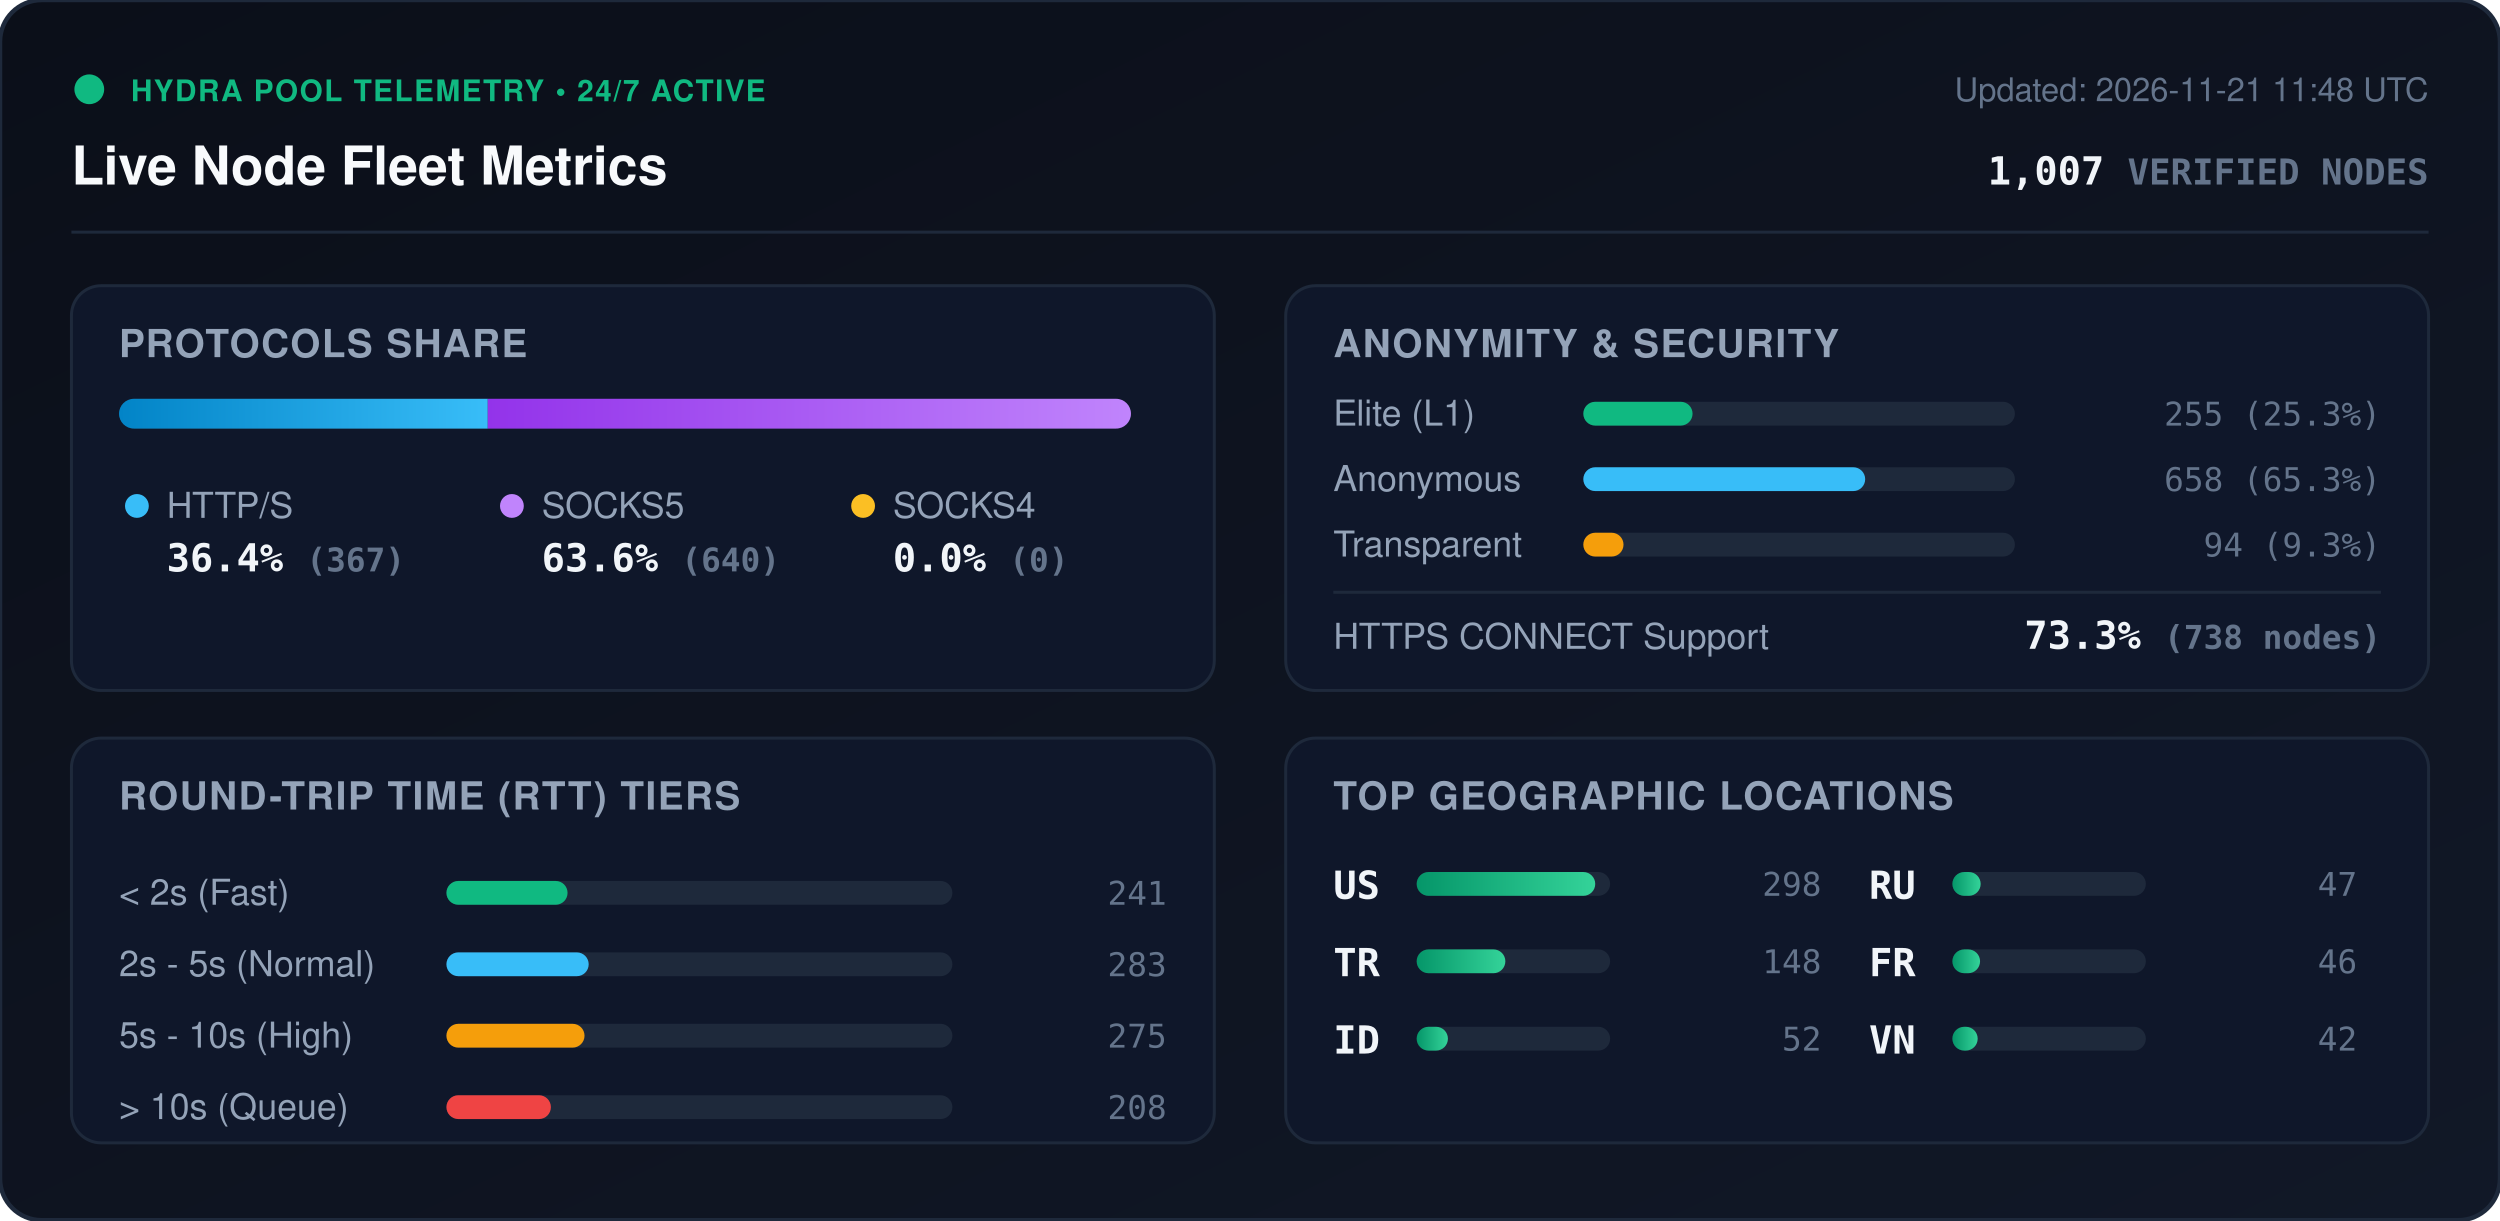
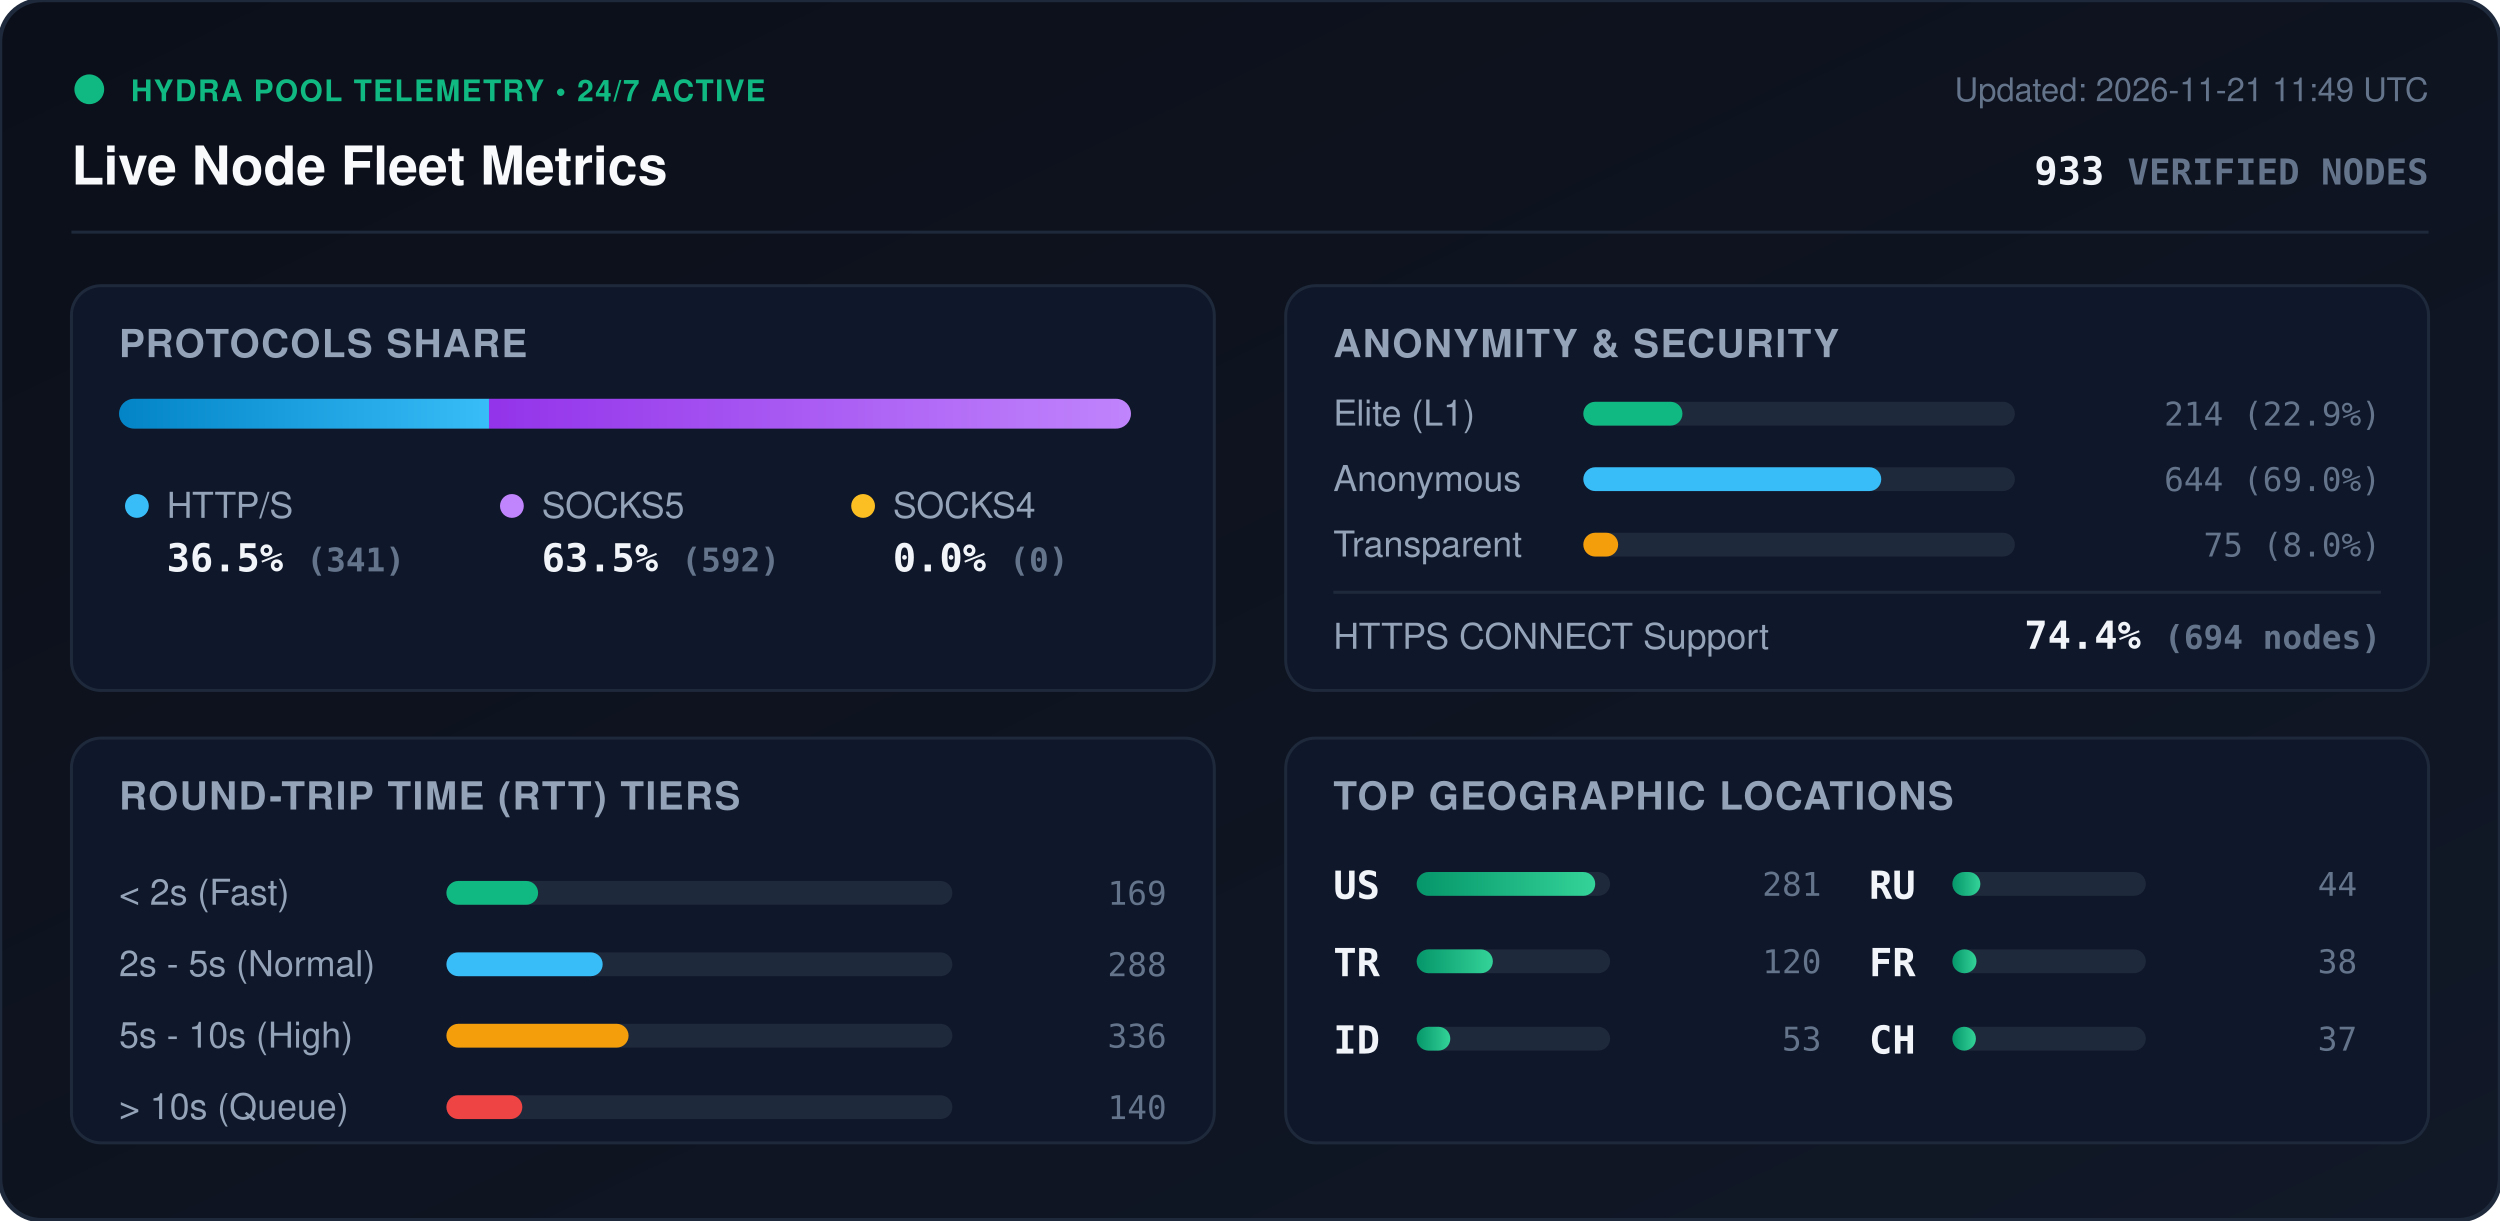
<svg xmlns="http://www.w3.org/2000/svg" viewBox="0 0 840 410" width="840" height="410" style="max-width: 100%; height: auto;">
  <defs>
    <linearGradient id="bg" x1="0%" y1="0%" x2="100%" y2="100%">
      <stop offset="0%" stop-color="#0b0f19" />
      <stop offset="100%" stop-color="#111827" />
    </linearGradient>
    <linearGradient id="bar-http" x1="0%" y1="0%" x2="100%" y2="0%">
      <stop offset="0%" stop-color="#0284c7" />
      <stop offset="100%" stop-color="#38bdf8" />
    </linearGradient>
    <linearGradient id="bar-socks5" x1="0%" y1="0%" x2="100%" y2="0%">
      <stop offset="0%" stop-color="#9333ea" />
      <stop offset="100%" stop-color="#c084fc" />
    </linearGradient>
    <linearGradient id="bar-socks4" x1="0%" y1="0%" x2="100%" y2="0%">
      <stop offset="0%" stop-color="#d97706" />
      <stop offset="100%" stop-color="#fbbf24" />
    </linearGradient>
    <linearGradient id="bar-green" x1="0%" y1="0%" x2="100%" y2="0%">
      <stop offset="0%" stop-color="#059669" />
      <stop offset="100%" stop-color="#34d399" />
    </linearGradient>
    <clipPath id="prog-track-clip">
      <rect width="340.0" height="10" rx="5" />
    </clipPath>
    <style>
      .title { font: 700 18px -apple-system, BlinkMacSystemFont, 'Segoe UI', Helvetica, Arial, sans-serif; fill: #f8fafc; }
      .sub { font: 500 11px -apple-system, BlinkMacSystemFont, 'Segoe UI', Helvetica, Arial, sans-serif; fill: #64748b; }
      .section-hdr { font: 600 13px -apple-system, BlinkMacSystemFont, 'Segoe UI', Helvetica, Arial, sans-serif; fill: #94a3b8; letter-spacing: 0.5px; }
      .metric-val { font: 700 13px -apple-system, BlinkMacSystemFont, 'Segoe UI', Helvetica, Arial, sans-serif; fill: #f1f5f9; }
      .metric-lbl { font: 500 12px -apple-system, BlinkMacSystemFont, 'Segoe UI', Helvetica, Arial, sans-serif; fill: #94a3b8; }
      .badge-txt { font: 700 10px -apple-system, BlinkMacSystemFont, 'Segoe UI', Helvetica, Arial, sans-serif; fill: #10b981; letter-spacing: 0.5px; }
      .mono { font-family: ui-monospace, SFMono-Regular, Menlo, Monaco, Consolas, monospace; }
      .pulse { animation: beacon 2s infinite ease-in-out; }
      @keyframes beacon { 0%, 100% { opacity: 1; } 50% { opacity: 0.35; } }
    </style>
  </defs>
  <rect width="840" height="410" rx="14" fill="url(#bg)" stroke="#1e293b" stroke-width="1.5" />
  <g transform="translate(24, 24)">
    <circle cx="6" cy="6" r="5" fill="#10b981" class="pulse" />
    <text x="20" y="10" class="badge-txt">HYDRA POOL TELEMETRY • 24/7 ACTIVE</text>
    <text x="0" y="38" class="title">Live Node Fleet Metrics</text>
-     <text x="792" y="10" text-anchor="end" class="sub">Updated: 2026-11-21 11:48 UTC</text>
-     <text x="792" y="38" text-anchor="end" class="metric-val mono" fill="#38bdf8">1,007 <tspan font-size="12" fill="#64748b">VERIFIED NODES</tspan>
+     <text x="792" y="10" text-anchor="end" class="sub">Updated: 2026-11-21 11:49 UTC</text>
+     <text x="792" y="38" text-anchor="end" class="metric-val mono" fill="#38bdf8">933 <tspan font-size="12" fill="#64748b">VERIFIED NODES</tspan>
    </text>
  </g>
  <line x1="24" y1="78" x2="816" y2="78" stroke="#1e293b" stroke-width="1" />
  <g transform="translate(24, 96)">
    <rect width="384" height="136" rx="10" fill="#0f172a" stroke="#1e293b" />
    <text x="16" y="24" class="section-hdr">PROTOCOLS SHARE</text>
    <g transform="translate(16, 38)">
      <rect width="340.0" height="10" rx="5" fill="#1e293b" />
      <g clip-path="url(#prog-track-clip)">
-         <rect x="0" width="123.9" height="10" fill="url(#bar-http)" />
-         <rect x="123.9" width="216.1" height="10" fill="url(#bar-socks5)" />
+         <rect x="0" width="124.3" height="10" fill="url(#bar-http)" />
+         <rect x="124.3" width="215.7" height="10" fill="url(#bar-socks5)" />
        <rect x="340.0" width="0.0" height="10" fill="url(#bar-socks4)" />
      </g>
    </g>
    <g transform="translate(16, 68)">
      <circle cx="6" cy="6" r="4" fill="#38bdf8" />
      <text x="16" y="10" class="metric-lbl">HTTP/S</text>
-       <text x="16" y="28" class="metric-val mono">36.4% <tspan font-size="11" fill="#64748b">(367)</tspan>
+       <text x="16" y="28" class="metric-val mono">36.5% <tspan font-size="11" fill="#64748b">(341)</tspan>
      </text>
      <circle cx="132" cy="6" r="4" fill="#c084fc" />
      <text x="142" y="10" class="metric-lbl">SOCKS5</text>
-       <text x="142" y="28" class="metric-val mono">63.6% <tspan font-size="11" fill="#64748b">(640)</tspan>
+       <text x="142" y="28" class="metric-val mono">63.5% <tspan font-size="11" fill="#64748b">(592)</tspan>
      </text>
      <circle cx="250" cy="6" r="4" fill="#fbbf24" />
      <text x="260" y="10" class="metric-lbl">SOCKS4</text>
      <text x="260" y="28" class="metric-val mono">0.0% <tspan font-size="11" fill="#64748b">(0)</tspan>
      </text>
    </g>
  </g>
  <g transform="translate(432, 96)">
    <rect width="384" height="136" rx="10" fill="#0f172a" stroke="#1e293b" />
    <text x="16" y="24" class="section-hdr">ANONYMITY &amp; SECURITY</text>
    <text x="16" y="47" class="metric-lbl">Elite (L1)</text>
    <rect x="100" y="39" width="145.0" height="8" rx="4" fill="#1e293b" />
-     <rect x="100" y="39" width="36.7" height="8" rx="4" fill="#10b981" />
-     <text x="368" y="47" text-anchor="end" class="mono sub" fill="#e2e8f0">255 (25.3%)</text>
+     <rect x="100" y="39" width="33.3" height="8" rx="4" fill="#10b981" />
+     <text x="368" y="47" text-anchor="end" class="mono sub" fill="#e2e8f0">214 (22.9%)</text>
    <text x="16" y="69" class="metric-lbl">Anonymous</text>
    <rect x="100" y="61" width="145.0" height="8" rx="4" fill="#1e293b" />
-     <rect x="100" y="61" width="94.7" height="8" rx="4" fill="#38bdf8" />
-     <text x="368" y="69" text-anchor="end" class="mono sub" fill="#e2e8f0">658 (65.3%)</text>
+     <rect x="100" y="61" width="100.1" height="8" rx="4" fill="#38bdf8" />
+     <text x="368" y="69" text-anchor="end" class="mono sub" fill="#e2e8f0">644 (69.0%)</text>
    <text x="16" y="91" class="metric-lbl">Transparent</text>
    <rect x="100" y="83" width="145.0" height="8" rx="4" fill="#1e293b" />
-     <rect x="100" y="83" width="13.5" height="8" rx="4" fill="#f59e0b" />
-     <text x="368" y="91" text-anchor="end" class="mono sub" fill="#e2e8f0">94 (9.3%)</text>
+     <rect x="100" y="83" width="11.7" height="8" rx="4" fill="#f59e0b" />
+     <text x="368" y="91" text-anchor="end" class="mono sub" fill="#e2e8f0">75 (8.0%)</text>
    <line x1="16" y1="103" x2="368" y2="103" stroke="#1e293b" stroke-width="1" />
    <text x="16" y="122" class="metric-lbl">HTTPS CONNECT Support</text>
-     <text x="368" y="122" text-anchor="end" class="metric-val mono" fill="#34d399">73.3% <tspan font-size="11" fill="#64748b">(738 nodes)</tspan>
+     <text x="368" y="122" text-anchor="end" class="metric-val mono" fill="#34d399">74.4% <tspan font-size="11" fill="#64748b">(694 nodes)</tspan>
    </text>
  </g>
  <g transform="translate(24, 248)">
    <rect width="384" height="136" rx="10" fill="#0f172a" stroke="#1e293b" />
    <text x="16" y="24" class="section-hdr">ROUND-TRIP TIME (RTT) TIERS</text>
    <g transform="translate(16, 42)">
      <text x="0" y="14" class="metric-lbl">&lt; 2s (Fast)</text>
      <rect x="110" y="6" width="170" height="8" rx="4" fill="#1e293b" />
-       <rect x="110" y="6" width="40.7" height="8" rx="4" fill="#10b981" />
-       <text x="352" y="14" text-anchor="end" class="mono sub">241</text>
+       <rect x="110" y="6" width="30.8" height="8" rx="4" fill="#10b981" />
+       <text x="352" y="14" text-anchor="end" class="mono sub">169</text>
      <text x="0" y="38" class="metric-lbl">2s - 5s (Normal)</text>
      <rect x="110" y="30" width="170" height="8" rx="4" fill="#1e293b" />
-       <rect x="110" y="30" width="47.8" height="8" rx="4" fill="#38bdf8" />
-       <text x="352" y="38" text-anchor="end" class="mono sub">283</text>
+       <rect x="110" y="30" width="52.5" height="8" rx="4" fill="#38bdf8" />
+       <text x="352" y="38" text-anchor="end" class="mono sub">288</text>
      <text x="0" y="62" class="metric-lbl">5s - 10s (High)</text>
      <rect x="110" y="54" width="170" height="8" rx="4" fill="#1e293b" />
-       <rect x="110" y="54" width="46.4" height="8" rx="4" fill="#f59e0b" />
-       <text x="352" y="62" text-anchor="end" class="mono sub">275</text>
+       <rect x="110" y="54" width="61.2" height="8" rx="4" fill="#f59e0b" />
+       <text x="352" y="62" text-anchor="end" class="mono sub">336</text>
      <text x="0" y="86" class="metric-lbl">&gt; 10s (Queue)</text>
      <rect x="110" y="78" width="170" height="8" rx="4" fill="#1e293b" />
-       <rect x="110" y="78" width="35.1" height="8" rx="4" fill="#ef4444" />
-       <text x="352" y="86" text-anchor="end" class="mono sub">208</text>
+       <rect x="110" y="78" width="25.5" height="8" rx="4" fill="#ef4444" />
+       <text x="352" y="86" text-anchor="end" class="mono sub">140</text>
    </g>
  </g>
  <g transform="translate(432, 248)">
    <rect width="384" height="136" rx="10" fill="#0f172a" stroke="#1e293b" />
    <text x="16" y="24" class="section-hdr">TOP GEOGRAPHIC LOCATIONS</text>
    <g transform="translate(16, 42)">
      <g transform="translate(0, 0)">
        <text x="0" y="12" class="mono metric-val" font-size="12">US</text>
        <rect x="28" y="3" width="65" height="8" rx="4" fill="#1e293b" />
        <rect x="28" y="3" width="60.0" height="8" rx="4" fill="url(#bar-green)" />
-         <text x="164" y="11" text-anchor="end" class="mono sub">298</text>
+         <text x="164" y="11" text-anchor="end" class="mono sub">281</text>
      </g>
      <g transform="translate(0, 26)">
        <text x="0" y="12" class="mono metric-val" font-size="12">TR</text>
        <rect x="28" y="3" width="65" height="8" rx="4" fill="#1e293b" />
-         <rect x="28" y="3" width="29.8" height="8" rx="4" fill="url(#bar-green)" />
-         <text x="164" y="11" text-anchor="end" class="mono sub">148</text>
+         <rect x="28" y="3" width="25.6" height="8" rx="4" fill="url(#bar-green)" />
+         <text x="164" y="11" text-anchor="end" class="mono sub">120</text>
      </g>
      <g transform="translate(0, 52)">
        <text x="0" y="12" class="mono metric-val" font-size="12">ID</text>
        <rect x="28" y="3" width="65" height="8" rx="4" fill="#1e293b" />
-         <rect x="28" y="3" width="10.5" height="8" rx="4" fill="url(#bar-green)" />
-         <text x="164" y="11" text-anchor="end" class="mono sub">52</text>
+         <rect x="28" y="3" width="11.3" height="8" rx="4" fill="url(#bar-green)" />
+         <text x="164" y="11" text-anchor="end" class="mono sub">53</text>
      </g>
      <g transform="translate(180, 0)">
        <text x="0" y="12" class="mono metric-val" font-size="12">RU</text>
        <rect x="28" y="3" width="65" height="8" rx="4" fill="#1e293b" />
-         <rect x="28" y="3" width="9.5" height="8" rx="4" fill="url(#bar-green)" />
-         <text x="164" y="11" text-anchor="end" class="mono sub">47</text>
+         <rect x="28" y="3" width="9.4" height="8" rx="4" fill="url(#bar-green)" />
+         <text x="164" y="11" text-anchor="end" class="mono sub">44</text>
      </g>
      <g transform="translate(180, 26)">
        <text x="0" y="12" class="mono metric-val" font-size="12">FR</text>
        <rect x="28" y="3" width="65" height="8" rx="4" fill="#1e293b" />
-         <rect x="28" y="3" width="9.3" height="8" rx="4" fill="url(#bar-green)" />
-         <text x="164" y="11" text-anchor="end" class="mono sub">46</text>
+         <rect x="28" y="3" width="8.1" height="8" rx="4" fill="url(#bar-green)" />
+         <text x="164" y="11" text-anchor="end" class="mono sub">38</text>
      </g>
      <g transform="translate(180, 52)">
-         <text x="0" y="12" class="mono metric-val" font-size="12">VN</text>
+         <text x="0" y="12" class="mono metric-val" font-size="12">CH</text>
        <rect x="28" y="3" width="65" height="8" rx="4" fill="#1e293b" />
-         <rect x="28" y="3" width="8.5" height="8" rx="4" fill="url(#bar-green)" />
-         <text x="164" y="11" text-anchor="end" class="mono sub">42</text>
+         <rect x="28" y="3" width="7.9" height="8" rx="4" fill="url(#bar-green)" />
+         <text x="164" y="11" text-anchor="end" class="mono sub">37</text>
      </g>
    </g>
  </g>
</svg>
